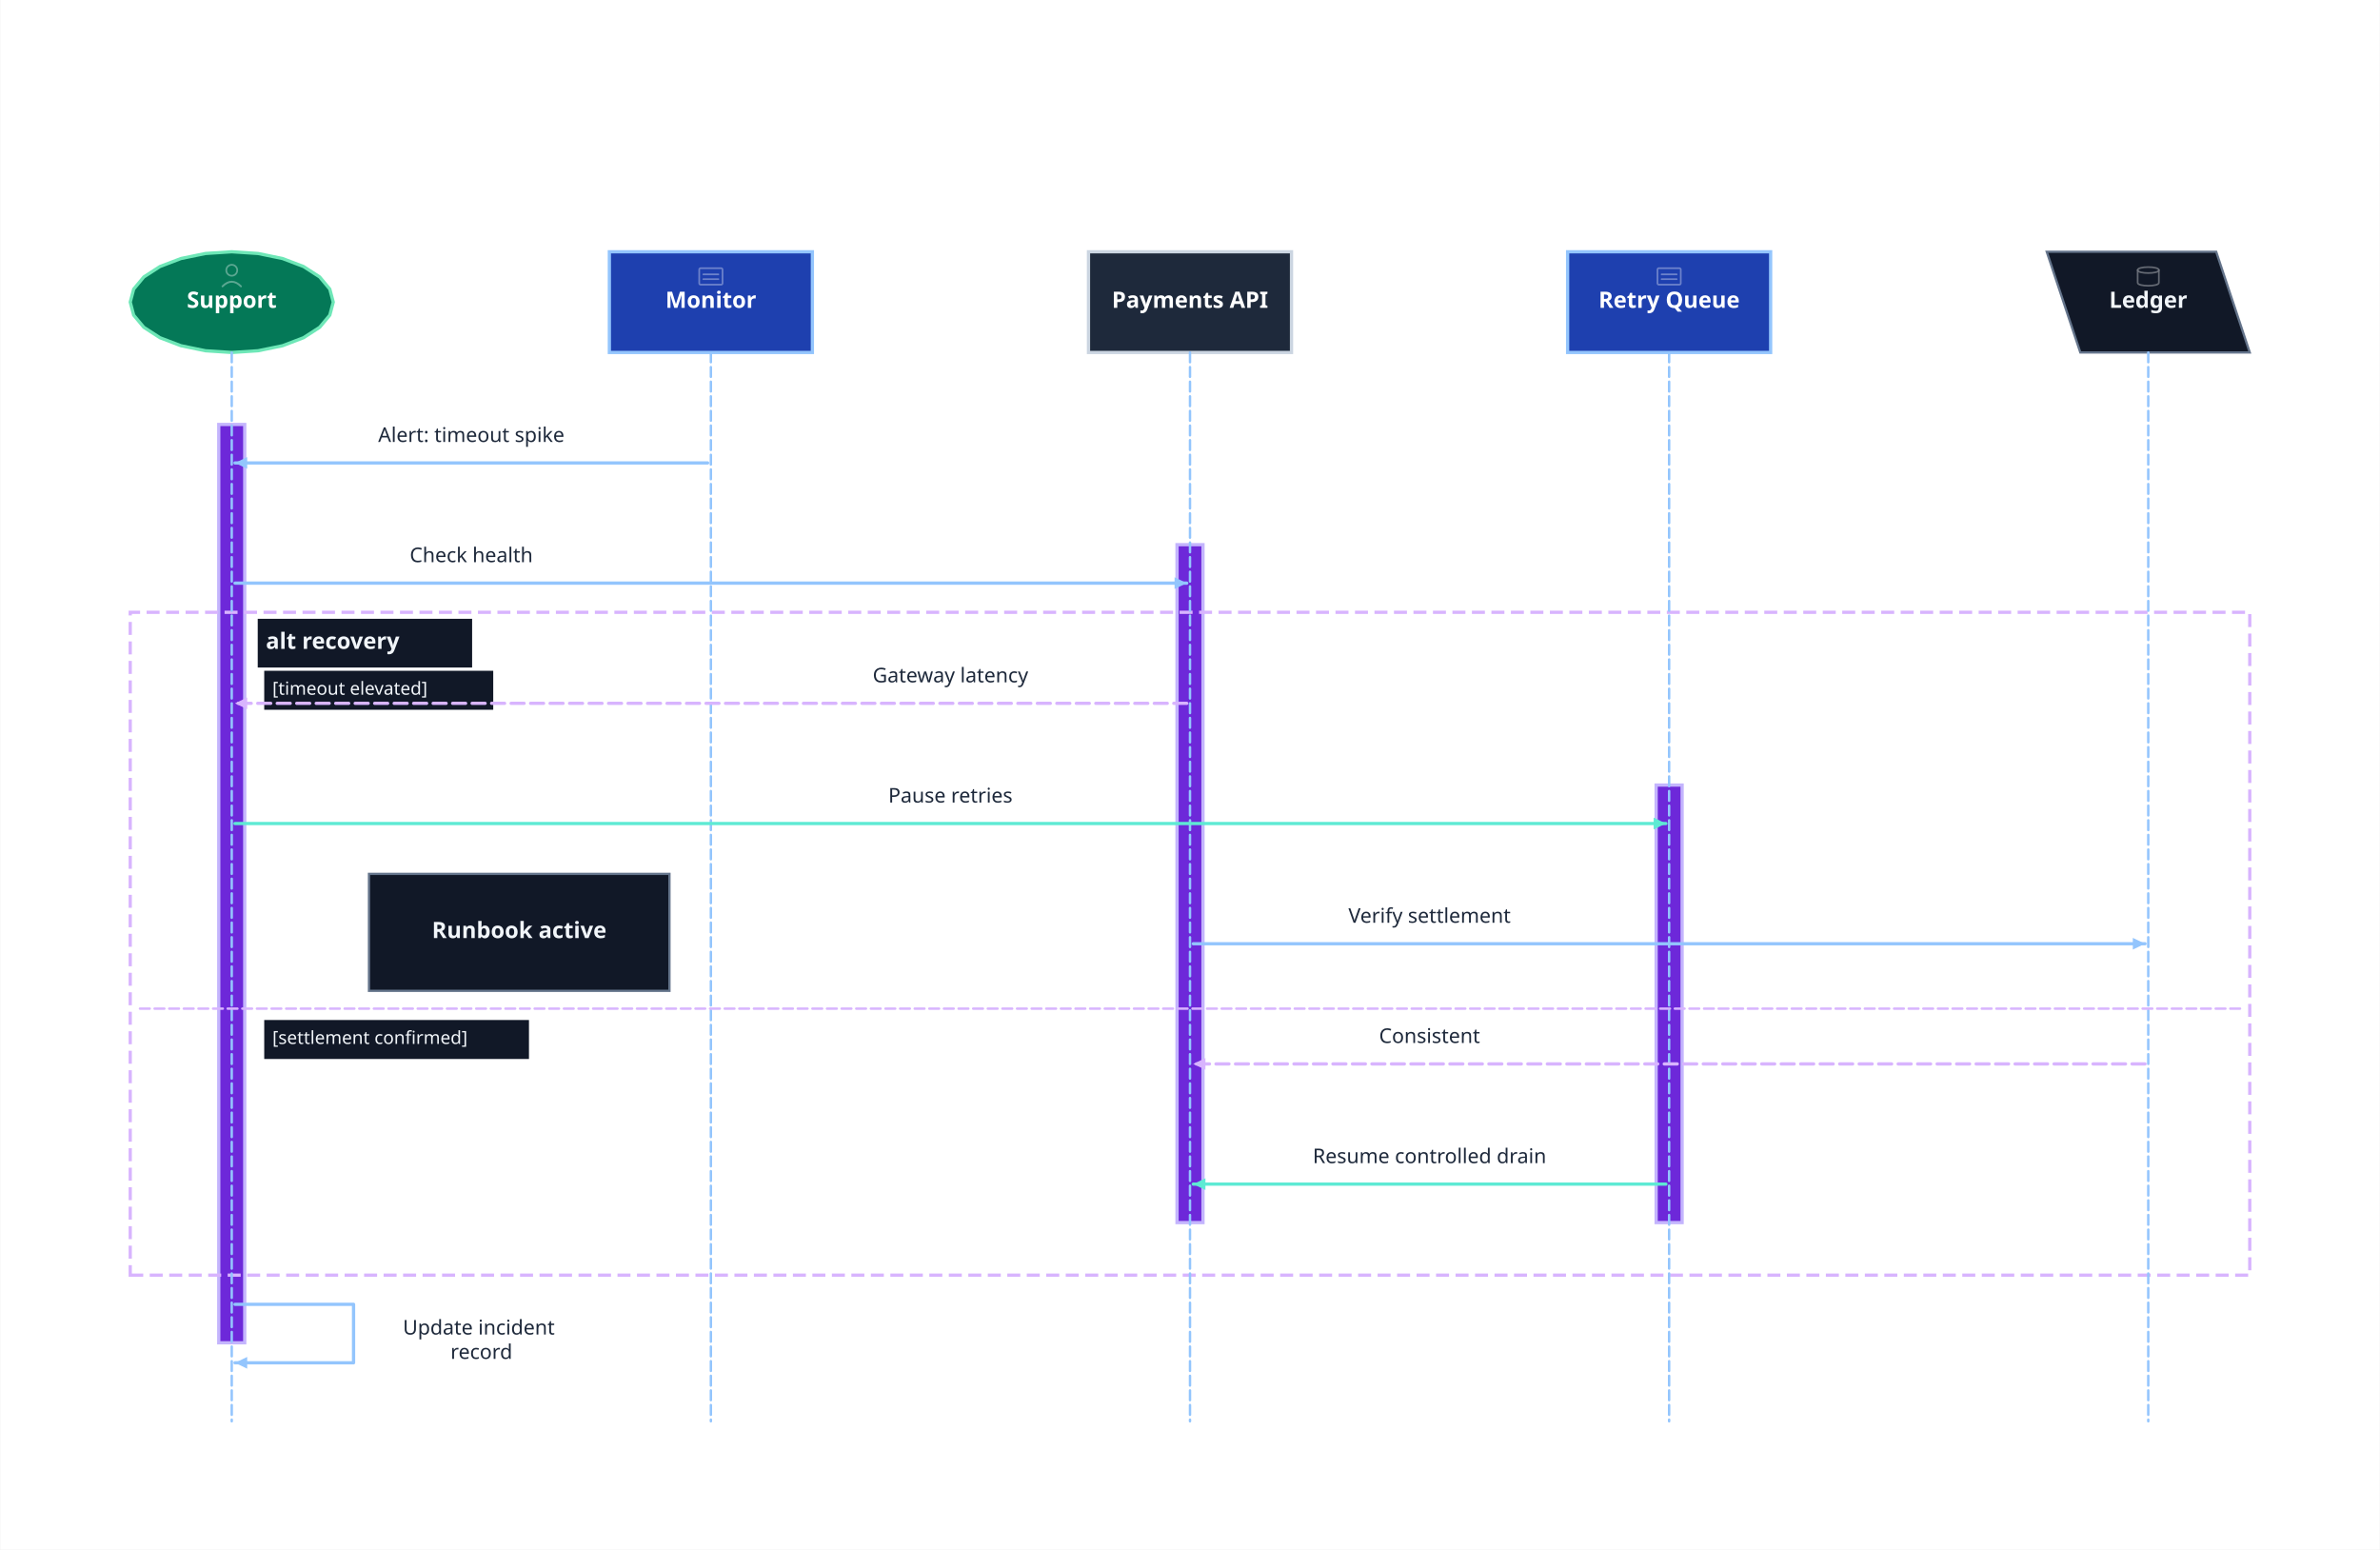
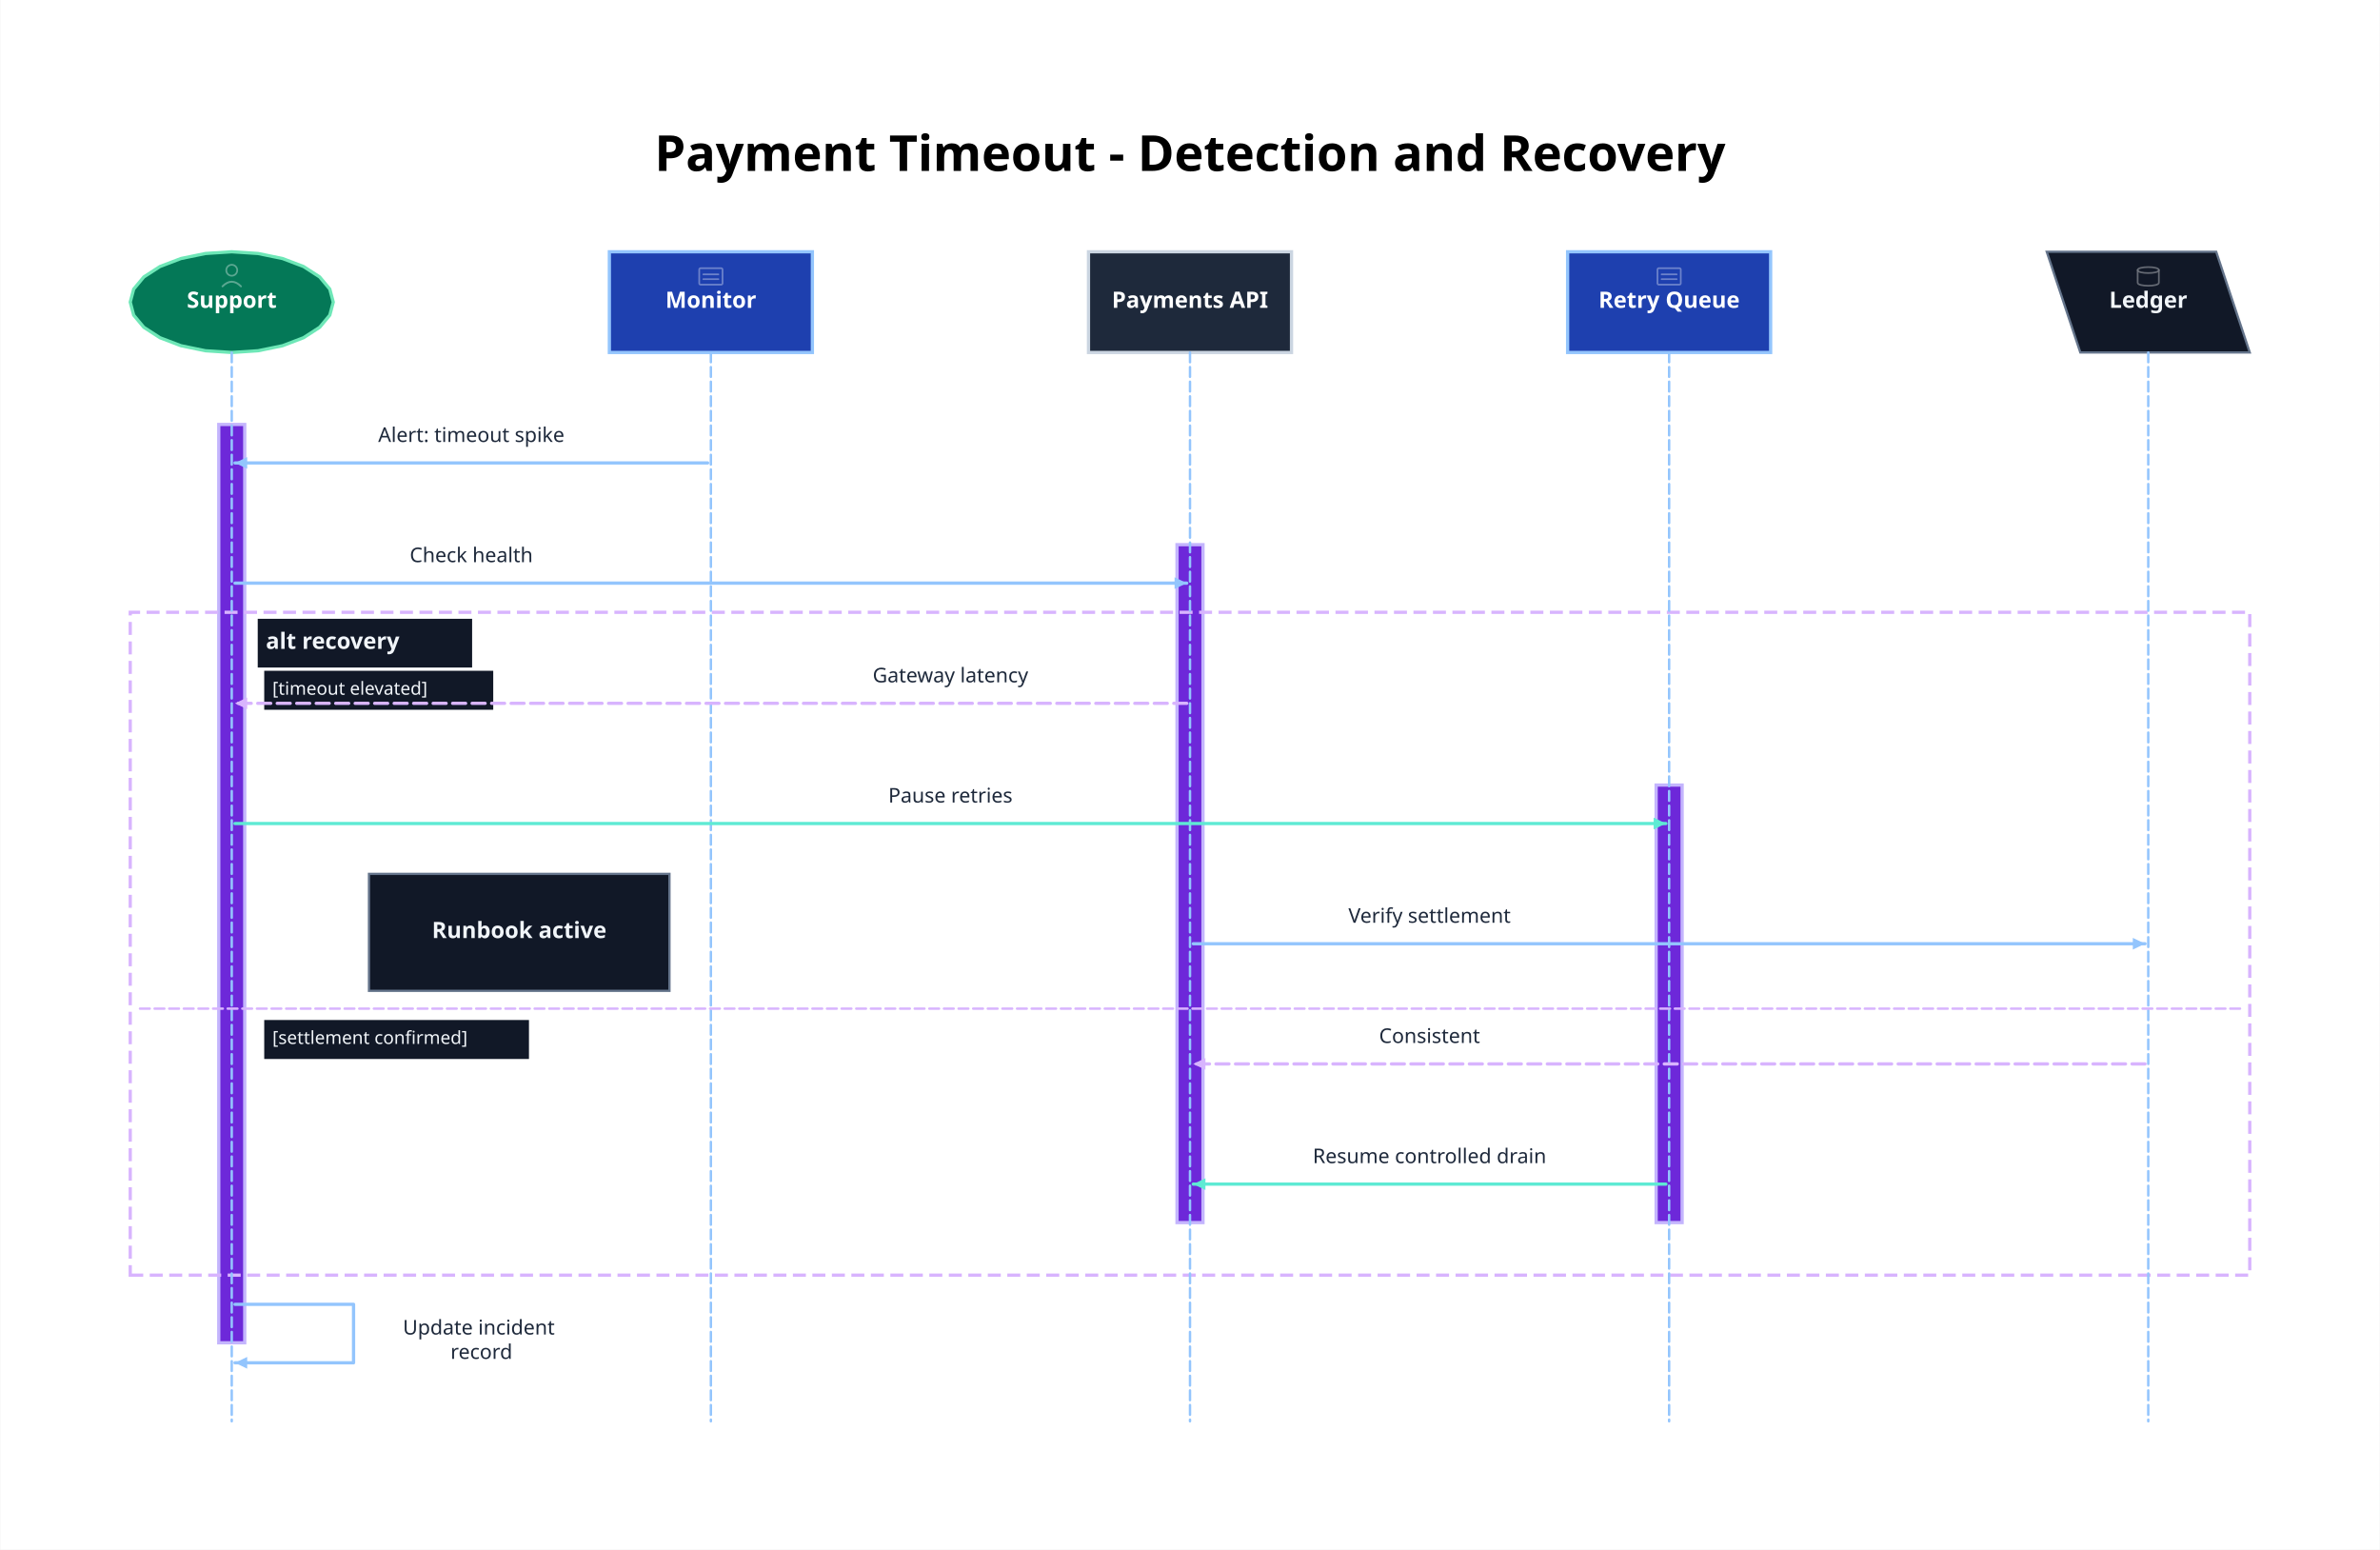
<svg xmlns="http://www.w3.org/2000/svg" width="1407" height="916" viewBox="0 0 1406.4 915.84" role="img" aria-label="Premium Incident Sequence">
  <rect x="0" y="0" width="1406.4" height="915.84" fill="#FFFFFF" />
  <g data-officeimo-visio-page="Premium Incident Sequence">
    <g data-visio-shape-id="title" data-visio-nameu="Text Box">
      <path d="M 76.8 115.2 L 1329.6 115.2 L 1329.6 72 L 76.8 72 Z" data-officeimo-preserved-geometry="true" fill="none" stroke="none" />
-       <text x="703.2" y="90.933" font-family="Aptos" font-size="26.667" text-anchor="middle" dominant-baseline="middle" fill="#FFFFFF" font-weight="700">
+       <text x="703.2" y="90.667" font-family="Aptos Display" font-size="29.333" text-anchor="middle" dominant-baseline="middle" fill="#000000" font-weight="700">
        <tspan x="703.2" dy="0">Payment Timeout - Detection and Recovery</tspan>
      </text>
    </g>
    <g data-visio-shape-id="support" data-visio-nameu="Circle">
      <path d="M 196.8 178.56 L 194.756 170.858 L 188.762 163.68 L 179.226 157.517 L 166.8 152.787 L 152.329 149.814 L 136.8 148.8 L 121.271 149.814 L 106.8 152.787 L 94.374 157.517 L 84.838 163.68 L 78.844 170.858 L 76.8 178.56 L 78.844 186.262 L 84.838 193.44 L 94.374 199.603 L 106.8 204.333 L 121.271 207.306 L 136.8 208.32 L 152.329 207.306 L 166.8 204.333 L 179.226 199.603 L 188.762 193.44 L 194.756 186.262 Z" data-officeimo-preserved-geometry="true" fill="#047857" stroke="#6EE7B7" stroke-width="1.92" />
      <g data-officeimo-stencil-artwork="true" data-officeimo-stencil-key="person" opacity="0.42">
        <circle cx="136.8" cy="159.728" r="3.238" fill="none" stroke="#FFFFFF" stroke-opacity="0.824" stroke-width="1.012" stroke-linecap="round" stroke-linejoin="round" />
        <path d="M131.336 169.239Q136.8 163.775 142.264 169.239" fill="none" stroke="#FFFFFF" stroke-opacity="0.824" stroke-width="1.113" stroke-linecap="round" stroke-linejoin="round" />
      </g>
      <text x="136.8" y="177.227" font-family="Aptos" font-size="13.333" text-anchor="middle" dominant-baseline="middle" fill="#FFFFFF" font-weight="700">
        <tspan x="136.8" dy="0">Support</tspan>
      </text>
    </g>
    <g data-visio-shape-id="support-lifeline-end" data-visio-nameu="Circle">
      <path d="M 138.72 841.92 L 138.655 841.423 L 138.463 840.96 L 138.158 840.562 L 137.76 840.257 L 137.297 840.065 L 136.8 840 L 136.303 840.065 L 135.84 840.257 L 135.442 840.562 L 135.137 840.96 L 134.945 841.423 L 134.88 841.92 L 134.945 842.417 L 135.137 842.88 L 135.442 843.278 L 135.84 843.583 L 136.303 843.775 L 136.8 843.84 L 137.297 843.775 L 137.76 843.583 L 138.158 843.278 L 138.463 842.88 L 138.655 842.417 Z" data-officeimo-preserved-geometry="true" fill="none" stroke="none" />
    </g>
    <g data-visio-shape-id="monitor" data-visio-nameu="Rectangle">
      <path d="M 360 208.32 L 480 208.32 L 480 148.8 L 360 148.8 Z" data-officeimo-preserved-geometry="true" fill="#1E40AF" stroke="#93C5FD" stroke-width="1.92" />
      <g data-officeimo-stencil-artwork="true" data-officeimo-stencil-key="compute" opacity="0.42">
        <rect x="413.119" y="158.514" width="13.761" height="9.714" rx="0.777" fill="none" stroke="#FFFFFF" stroke-opacity="0.824" stroke-width="1" stroke-linecap="round" stroke-linejoin="round" />
        <line x1="415.548" y1="162.156" x2="424.452" y2="162.156" stroke="#FFFFFF" stroke-opacity="0.824" stroke-width="1" stroke-linecap="round" />
        <line x1="415.548" y1="164.989" x2="424.452" y2="164.989" stroke="#FFFFFF" stroke-opacity="0.824" stroke-width="1" stroke-linecap="round" />
      </g>
      <text x="420" y="177.227" font-family="Aptos" font-size="13.333" text-anchor="middle" dominant-baseline="middle" fill="#FFFFFF" font-weight="700">
        <tspan x="420" dy="0">Monitor</tspan>
      </text>
    </g>
    <g data-visio-shape-id="monitor-lifeline-end" data-visio-nameu="Circle">
      <path d="M 421.92 841.92 L 421.855 841.423 L 421.663 840.96 L 421.358 840.562 L 420.96 840.257 L 420.497 840.065 L 420 840 L 419.503 840.065 L 419.04 840.257 L 418.642 840.562 L 418.337 840.96 L 418.145 841.423 L 418.08 841.92 L 418.145 842.417 L 418.337 842.88 L 418.642 843.278 L 419.04 843.583 L 419.503 843.775 L 420 843.84 L 420.497 843.775 L 420.96 843.583 L 421.358 843.278 L 421.663 842.88 L 421.855 842.417 Z" data-officeimo-preserved-geometry="true" fill="none" stroke="none" />
    </g>
    <g data-visio-shape-id="api" data-visio-nameu="Rectangle">
      <path d="M 643.2 208.32 L 763.2 208.32 L 763.2 148.8 L 643.2 148.8 Z" data-officeimo-preserved-geometry="true" fill="#1E293B" stroke="#CBD5E1" stroke-width="1.92" />
      <text x="703.2" y="177.227" font-family="Aptos" font-size="13.333" text-anchor="middle" dominant-baseline="middle" fill="#FFFFFF" font-weight="700">
        <tspan x="703.2" dy="0">Payments API</tspan>
      </text>
    </g>
    <g data-visio-shape-id="api-lifeline-end" data-visio-nameu="Circle">
      <path d="M 705.12 841.92 L 705.055 841.423 L 704.863 840.96 L 704.558 840.562 L 704.16 840.257 L 703.697 840.065 L 703.2 840 L 702.703 840.065 L 702.24 840.257 L 701.842 840.562 L 701.537 840.96 L 701.345 841.423 L 701.28 841.92 L 701.345 842.417 L 701.537 842.88 L 701.842 843.278 L 702.24 843.583 L 702.703 843.775 L 703.2 843.84 L 703.697 843.775 L 704.16 843.583 L 704.558 843.278 L 704.863 842.88 L 705.055 842.417 Z" data-officeimo-preserved-geometry="true" fill="none" stroke="none" />
    </g>
    <g data-visio-shape-id="queue" data-visio-nameu="Rectangle">
      <path d="M 926.4 208.32 L 1046.4 208.32 L 1046.4 148.8 L 926.4 148.8 Z" data-officeimo-preserved-geometry="true" fill="#1E40AF" stroke="#93C5FD" stroke-width="1.92" />
      <g data-officeimo-stencil-artwork="true" data-officeimo-stencil-key="compute" opacity="0.42">
        <rect x="979.519" y="158.514" width="13.761" height="9.714" rx="0.777" fill="none" stroke="#FFFFFF" stroke-opacity="0.824" stroke-width="1" stroke-linecap="round" stroke-linejoin="round" />
        <line x1="981.948" y1="162.156" x2="990.852" y2="162.156" stroke="#FFFFFF" stroke-opacity="0.824" stroke-width="1" stroke-linecap="round" />
        <line x1="981.948" y1="164.989" x2="990.852" y2="164.989" stroke="#FFFFFF" stroke-opacity="0.824" stroke-width="1" stroke-linecap="round" />
      </g>
      <text x="986.4" y="177.227" font-family="Aptos" font-size="13.333" text-anchor="middle" dominant-baseline="middle" fill="#FFFFFF" font-weight="700">
        <tspan x="986.4" dy="0">Retry Queue</tspan>
      </text>
    </g>
    <g data-visio-shape-id="queue-lifeline-end" data-visio-nameu="Circle">
      <path d="M 988.32 841.92 L 988.255 841.423 L 988.063 840.96 L 987.758 840.562 L 987.36 840.257 L 986.897 840.065 L 986.4 840 L 985.903 840.065 L 985.44 840.257 L 985.042 840.562 L 984.737 840.96 L 984.545 841.423 L 984.48 841.92 L 984.545 842.417 L 984.737 842.88 L 985.042 843.278 L 985.44 843.583 L 985.903 843.775 L 986.4 843.84 L 986.897 843.775 L 987.36 843.583 L 987.758 843.278 L 988.063 842.88 L 988.255 842.417 Z" data-officeimo-preserved-geometry="true" fill="none" stroke="none" />
    </g>
    <g data-visio-shape-id="ledger" data-visio-nameu="Data">
      <path d="M 1229.44 208.32 L 1329.6 208.32 L 1309.76 148.8 L 1209.6 148.8 Z" data-officeimo-preserved-geometry="true" fill="#111827" stroke="#64748B" stroke-width="1.344" />
      <g data-officeimo-stencil-artwork="true" data-officeimo-stencil-key="data" opacity="0.42">
        <path d="M1263.327 159.615C1263.327 157.267 1275.873 157.267 1275.873 159.615L1275.873 167.126C1275.873 169.474 1263.327 169.474 1263.327 167.126Z" fill="none" stroke="#FFFFFF" stroke-opacity="0.824" stroke-width="1" stroke-linecap="round" stroke-linejoin="round" />
        <path d="M1263.327 159.615C1263.327 161.962 1275.873 161.962 1275.873 159.615" fill="none" stroke="#FFFFFF" stroke-opacity="0.824" stroke-width="1" stroke-linecap="round" stroke-linejoin="round" />
      </g>
      <text x="1269.6" y="177.227" font-family="Aptos" font-size="13.333" text-anchor="middle" dominant-baseline="middle" fill="#F1F5F9" font-weight="700">
        <tspan x="1269.6" dy="0">Ledger</tspan>
      </text>
    </g>
    <g data-visio-shape-id="ledger-lifeline-end" data-visio-nameu="Circle">
      <path d="M 1271.52 841.92 L 1271.455 841.423 L 1271.263 840.96 L 1270.958 840.562 L 1270.56 840.257 L 1270.097 840.065 L 1269.6 840 L 1269.103 840.065 L 1268.64 840.257 L 1268.242 840.562 L 1267.937 840.96 L 1267.745 841.423 L 1267.68 841.92 L 1267.745 842.417 L 1267.937 842.88 L 1268.242 843.278 L 1268.64 843.583 L 1269.103 843.775 L 1269.6 843.84 L 1270.097 843.775 L 1270.56 843.583 L 1270.958 843.278 L 1271.263 842.88 L 1271.455 842.417 Z" data-officeimo-preserved-geometry="true" fill="none" stroke="none" />
    </g>
    <g data-visio-shape-id="support-active" data-visio-nameu="Rectangle">
      <path d="M 129.12 793.613 L 144.48 793.613 L 144.48 250.867 L 129.12 250.867 Z" data-officeimo-preserved-geometry="true" fill="#6D28D9" stroke="#C4B5FD" stroke-width="1.92" />
    </g>
    <g data-visio-shape-id="api-active" data-visio-nameu="Rectangle">
      <path d="M 695.52 722.573 L 710.88 722.573 L 710.88 321.907 L 695.52 321.907 Z" data-officeimo-preserved-geometry="true" fill="#6D28D9" stroke="#C4B5FD" stroke-width="1.92" />
    </g>
    <g data-visio-shape-id="queue-active" data-visio-nameu="Rectangle">
      <path d="M 978.72 722.573 L 994.08 722.573 L 994.08 463.987 L 978.72 463.987 Z" data-officeimo-preserved-geometry="true" fill="#6D28D9" stroke="#C4B5FD" stroke-width="1.92" />
    </g>
    <g data-visio-shape-id="alert-from" data-visio-nameu="Circle">
      <path d="M 421.92 273.6 L 421.855 273.103 L 421.663 272.64 L 421.358 272.242 L 420.96 271.937 L 420.497 271.745 L 420 271.68 L 419.503 271.745 L 419.04 271.937 L 418.642 272.242 L 418.337 272.64 L 418.145 273.103 L 418.08 273.6 L 418.145 274.097 L 418.337 274.56 L 418.642 274.958 L 419.04 275.263 L 419.503 275.455 L 420 275.52 L 420.497 275.455 L 420.96 275.263 L 421.358 274.958 L 421.663 274.56 L 421.855 274.097 Z" data-officeimo-preserved-geometry="true" fill="none" stroke="none" />
    </g>
    <g data-visio-shape-id="alert-to" data-visio-nameu="Circle">
      <path d="M 138.72 273.6 L 138.655 273.103 L 138.463 272.64 L 138.158 272.242 L 137.76 271.937 L 137.297 271.745 L 136.8 271.68 L 136.303 271.745 L 135.84 271.937 L 135.442 272.242 L 135.137 272.64 L 134.945 273.103 L 134.88 273.6 L 134.945 274.097 L 135.137 274.56 L 135.442 274.958 L 135.84 275.263 L 136.303 275.455 L 136.8 275.52 L 137.297 275.455 L 137.76 275.263 L 138.158 274.958 L 138.463 274.56 L 138.655 274.097 Z" data-officeimo-preserved-geometry="true" fill="none" stroke="none" />
    </g>
    <g data-visio-shape-id="check-from" data-visio-nameu="Circle">
      <path d="M 138.72 344.64 L 138.655 344.143 L 138.463 343.68 L 138.158 343.282 L 137.76 342.977 L 137.297 342.785 L 136.8 342.72 L 136.303 342.785 L 135.84 342.977 L 135.442 343.282 L 135.137 343.68 L 134.945 344.143 L 134.88 344.64 L 134.945 345.137 L 135.137 345.6 L 135.442 345.998 L 135.84 346.303 L 136.303 346.495 L 136.8 346.56 L 137.297 346.495 L 137.76 346.303 L 138.158 345.998 L 138.463 345.6 L 138.655 345.137 Z" data-officeimo-preserved-geometry="true" fill="none" stroke="none" />
    </g>
    <g data-visio-shape-id="check-to" data-visio-nameu="Circle">
      <path d="M 705.12 344.64 L 705.055 344.143 L 704.863 343.68 L 704.558 343.282 L 704.16 342.977 L 703.697 342.785 L 703.2 342.72 L 702.703 342.785 L 702.24 342.977 L 701.842 343.282 L 701.537 343.68 L 701.345 344.143 L 701.28 344.64 L 701.345 345.137 L 701.537 345.6 L 701.842 345.998 L 702.24 346.303 L 702.703 346.495 L 703.2 346.56 L 703.697 346.495 L 704.16 346.303 L 704.558 345.998 L 704.863 345.6 L 705.055 345.137 Z" data-officeimo-preserved-geometry="true" fill="none" stroke="none" />
    </g>
    <g data-visio-shape-id="message-3-from" data-visio-nameu="Circle">
      <path d="M 705.12 415.68 L 705.055 415.183 L 704.863 414.72 L 704.558 414.322 L 704.16 414.017 L 703.697 413.825 L 703.2 413.76 L 702.703 413.825 L 702.24 414.017 L 701.842 414.322 L 701.537 414.72 L 701.345 415.183 L 701.28 415.68 L 701.345 416.177 L 701.537 416.64 L 701.842 417.038 L 702.24 417.343 L 702.703 417.535 L 703.2 417.6 L 703.697 417.535 L 704.16 417.343 L 704.558 417.038 L 704.863 416.64 L 705.055 416.177 Z" data-officeimo-preserved-geometry="true" fill="none" stroke="none" />
    </g>
    <g data-visio-shape-id="message-3-to" data-visio-nameu="Circle">
      <path d="M 138.72 415.68 L 138.655 415.183 L 138.463 414.72 L 138.158 414.322 L 137.76 414.017 L 137.297 413.825 L 136.8 413.76 L 136.303 413.825 L 135.84 414.017 L 135.442 414.322 L 135.137 414.72 L 134.945 415.183 L 134.88 415.68 L 134.945 416.177 L 135.137 416.64 L 135.442 417.038 L 135.84 417.343 L 136.303 417.535 L 136.8 417.6 L 137.297 417.535 L 137.76 417.343 L 138.158 417.038 L 138.463 416.64 L 138.655 416.177 Z" data-officeimo-preserved-geometry="true" fill="none" stroke="none" />
    </g>
    <g data-visio-shape-id="pause-from" data-visio-nameu="Circle">
      <path d="M 138.72 486.72 L 138.655 486.223 L 138.463 485.76 L 138.158 485.362 L 137.76 485.057 L 137.297 484.865 L 136.8 484.8 L 136.303 484.865 L 135.84 485.057 L 135.442 485.362 L 135.137 485.76 L 134.945 486.223 L 134.88 486.72 L 134.945 487.217 L 135.137 487.68 L 135.442 488.078 L 135.84 488.383 L 136.303 488.575 L 136.8 488.64 L 137.297 488.575 L 137.76 488.383 L 138.158 488.078 L 138.463 487.68 L 138.655 487.217 Z" data-officeimo-preserved-geometry="true" fill="none" stroke="none" />
    </g>
    <g data-visio-shape-id="pause-to" data-visio-nameu="Circle">
      <path d="M 988.32 486.72 L 988.255 486.223 L 988.063 485.76 L 987.758 485.362 L 987.36 485.057 L 986.897 484.865 L 986.4 484.8 L 985.903 484.865 L 985.44 485.057 L 985.042 485.362 L 984.737 485.76 L 984.545 486.223 L 984.48 486.72 L 984.545 487.217 L 984.737 487.68 L 985.042 488.078 L 985.44 488.383 L 985.903 488.575 L 986.4 488.64 L 986.897 488.575 L 987.36 488.383 L 987.758 488.078 L 988.063 487.68 L 988.255 487.217 Z" data-officeimo-preserved-geometry="true" fill="none" stroke="none" />
    </g>
    <g data-visio-shape-id="verify-from" data-visio-nameu="Circle">
      <path d="M 705.12 557.76 L 705.055 557.263 L 704.863 556.8 L 704.558 556.402 L 704.16 556.097 L 703.697 555.905 L 703.2 555.84 L 702.703 555.905 L 702.24 556.097 L 701.842 556.402 L 701.537 556.8 L 701.345 557.263 L 701.28 557.76 L 701.345 558.257 L 701.537 558.72 L 701.842 559.118 L 702.24 559.423 L 702.703 559.615 L 703.2 559.68 L 703.697 559.615 L 704.16 559.423 L 704.558 559.118 L 704.863 558.72 L 705.055 558.257 Z" data-officeimo-preserved-geometry="true" fill="none" stroke="none" />
    </g>
    <g data-visio-shape-id="verify-to" data-visio-nameu="Circle">
      <path d="M 1271.52 557.76 L 1271.455 557.263 L 1271.263 556.8 L 1270.958 556.402 L 1270.56 556.097 L 1270.097 555.905 L 1269.6 555.84 L 1269.103 555.905 L 1268.64 556.097 L 1268.242 556.402 L 1267.937 556.8 L 1267.745 557.263 L 1267.68 557.76 L 1267.745 558.257 L 1267.937 558.72 L 1268.242 559.118 L 1268.64 559.423 L 1269.103 559.615 L 1269.6 559.68 L 1270.097 559.615 L 1270.56 559.423 L 1270.958 559.118 L 1271.263 558.72 L 1271.455 558.257 Z" data-officeimo-preserved-geometry="true" fill="none" stroke="none" />
    </g>
    <g data-visio-shape-id="message-6-from" data-visio-nameu="Circle">
      <path d="M 1271.52 628.8 L 1271.455 628.303 L 1271.263 627.84 L 1270.958 627.442 L 1270.56 627.137 L 1270.097 626.945 L 1269.6 626.88 L 1269.103 626.945 L 1268.64 627.137 L 1268.242 627.442 L 1267.937 627.84 L 1267.745 628.303 L 1267.68 628.8 L 1267.745 629.297 L 1267.937 629.76 L 1268.242 630.158 L 1268.64 630.463 L 1269.103 630.655 L 1269.6 630.72 L 1270.097 630.655 L 1270.56 630.463 L 1270.958 630.158 L 1271.263 629.76 L 1271.455 629.297 Z" data-officeimo-preserved-geometry="true" fill="none" stroke="none" />
    </g>
    <g data-visio-shape-id="message-6-to" data-visio-nameu="Circle">
      <path d="M 705.12 628.8 L 705.055 628.303 L 704.863 627.84 L 704.558 627.442 L 704.16 627.137 L 703.697 626.945 L 703.2 626.88 L 702.703 626.945 L 702.24 627.137 L 701.842 627.442 L 701.537 627.84 L 701.345 628.303 L 701.28 628.8 L 701.345 629.297 L 701.537 629.76 L 701.842 630.158 L 702.24 630.463 L 702.703 630.655 L 703.2 630.72 L 703.697 630.655 L 704.16 630.463 L 704.558 630.158 L 704.863 629.76 L 705.055 629.297 Z" data-officeimo-preserved-geometry="true" fill="none" stroke="none" />
    </g>
    <g data-visio-shape-id="resume-from" data-visio-nameu="Circle">
      <path d="M 988.32 699.84 L 988.255 699.343 L 988.063 698.88 L 987.758 698.482 L 987.36 698.177 L 986.897 697.985 L 986.4 697.92 L 985.903 697.985 L 985.44 698.177 L 985.042 698.482 L 984.737 698.88 L 984.545 699.343 L 984.48 699.84 L 984.545 700.337 L 984.737 700.8 L 985.042 701.198 L 985.44 701.503 L 985.903 701.695 L 986.4 701.76 L 986.897 701.695 L 987.36 701.503 L 987.758 701.198 L 988.063 700.8 L 988.255 700.337 Z" data-officeimo-preserved-geometry="true" fill="none" stroke="none" />
    </g>
    <g data-visio-shape-id="resume-to" data-visio-nameu="Circle">
      <path d="M 705.12 699.84 L 705.055 699.343 L 704.863 698.88 L 704.558 698.482 L 704.16 698.177 L 703.697 697.985 L 703.2 697.92 L 702.703 697.985 L 702.24 698.177 L 701.842 698.482 L 701.537 698.88 L 701.345 699.343 L 701.28 699.84 L 701.345 700.337 L 701.537 700.8 L 701.842 701.198 L 702.24 701.503 L 702.703 701.695 L 703.2 701.76 L 703.697 701.695 L 704.16 701.503 L 704.558 701.198 L 704.863 700.8 L 705.055 700.337 Z" data-officeimo-preserved-geometry="true" fill="none" stroke="none" />
    </g>
    <g data-visio-shape-id="record-from" data-visio-nameu="Circle">
      <path d="M 138.72 770.88 L 138.655 770.383 L 138.463 769.92 L 138.158 769.522 L 137.76 769.217 L 137.297 769.025 L 136.8 768.96 L 136.303 769.025 L 135.84 769.217 L 135.442 769.522 L 135.137 769.92 L 134.945 770.383 L 134.88 770.88 L 134.945 771.377 L 135.137 771.84 L 135.442 772.238 L 135.84 772.543 L 136.303 772.735 L 136.8 772.8 L 137.297 772.735 L 137.76 772.543 L 138.158 772.238 L 138.463 771.84 L 138.655 771.377 Z" data-officeimo-preserved-geometry="true" fill="none" stroke="none" />
    </g>
    <g data-visio-shape-id="record-to" data-visio-nameu="Circle">
      <path d="M 138.72 805.44 L 138.655 804.943 L 138.463 804.48 L 138.158 804.082 L 137.76 803.777 L 137.297 803.585 L 136.8 803.52 L 136.303 803.585 L 135.84 803.777 L 135.442 804.082 L 135.137 804.48 L 134.945 804.943 L 134.88 805.44 L 134.945 805.937 L 135.137 806.4 L 135.442 806.798 L 135.84 807.103 L 136.303 807.295 L 136.8 807.36 L 137.297 807.295 L 137.76 807.103 L 138.158 806.798 L 138.463 806.4 L 138.655 805.937 Z" data-officeimo-preserved-geometry="true" fill="none" stroke="none" />
    </g>
    <g data-visio-shape-id="recovery-fragment" data-visio-nameu="Rectangle">
      <path d="M 76.8 753.638 L 1329.6 753.638 L 1329.6 361.882 L 76.8 361.882 Z" data-officeimo-preserved-geometry="true" fill="none" stroke="#D8B4FE" stroke-width="1.92" stroke-dasharray="7.68 3.84" />
    </g>
    <g data-visio-shape-id="recovery-fragment-label" data-visio-nameu="Text Box">
      <path d="M 152.16 394.522 L 278.88 394.522 L 278.88 365.722 L 152.16 365.722 Z" data-officeimo-preserved-geometry="true" fill="#111827" stroke="none" />
      <rect data-officeimo-text-background="true" x="153.96" y="369.988" width="81.048" height="20.267" fill="#111827" />
      <text x="156.96" y="378.788" font-family="Aptos" font-size="13.333" text-anchor="start" dominant-baseline="middle" fill="#F1F5F9" font-weight="700">
        <tspan x="156.96" dy="0">alt recovery</tspan>
      </text>
    </g>
    <g data-visio-shape-id="latency-guard-label" data-visio-nameu="Text Box">
      <path d="M 156 419.482 L 291.36 419.482 L 291.36 396.442 L 156 396.442 Z" data-officeimo-preserved-geometry="true" fill="#111827" stroke="none" />
      <rect data-officeimo-text-background="true" x="157.8" y="399.562" width="93.787" height="16.8" fill="#111827" />
      <text x="160.8" y="406.895" font-family="Aptos" font-size="10.667" text-anchor="start" dominant-baseline="middle" fill="#F1F5F9">
        <tspan x="160.8" dy="0">[timeout elevated]</tspan>
      </text>
    </g>
    <g data-visio-shape-id="settlement-partition-from" data-visio-nameu="Circle">
      <path d="M 82.56 596.122 L 82.495 595.625 L 82.303 595.162 L 81.998 594.764 L 81.6 594.459 L 81.137 594.267 L 80.64 594.202 L 80.143 594.267 L 79.68 594.459 L 79.282 594.764 L 78.977 595.162 L 78.785 595.625 L 78.72 596.122 L 78.785 596.619 L 78.977 597.082 L 79.282 597.479 L 79.68 597.784 L 80.143 597.976 L 80.64 598.042 L 81.137 597.976 L 81.6 597.784 L 81.998 597.479 L 82.303 597.082 L 82.495 596.619 Z" data-officeimo-preserved-geometry="true" fill="none" stroke="none" />
    </g>
    <g data-visio-shape-id="settlement-partition-to" data-visio-nameu="Circle">
      <path d="M 1327.68 596.122 L 1327.615 595.625 L 1327.423 595.162 L 1327.118 594.764 L 1326.72 594.459 L 1326.257 594.267 L 1325.76 594.202 L 1325.263 594.267 L 1324.8 594.459 L 1324.402 594.764 L 1324.097 595.162 L 1323.905 595.625 L 1323.84 596.122 L 1323.905 596.619 L 1324.097 597.082 L 1324.402 597.479 L 1324.8 597.784 L 1325.263 597.976 L 1325.76 598.042 L 1326.257 597.976 L 1326.72 597.784 L 1327.118 597.479 L 1327.423 597.082 L 1327.615 596.619 Z" data-officeimo-preserved-geometry="true" fill="none" stroke="none" />
    </g>
    <g data-visio-shape-id="settlement-partition-label" data-visio-nameu="Text Box">
      <path d="M 156 625.882 L 312.48 625.882 L 312.48 602.842 L 156 602.842 Z" data-officeimo-preserved-geometry="true" fill="#111827" stroke="none" />
      <rect data-officeimo-text-background="true" x="157.8" y="605.962" width="114.373" height="16.8" fill="#111827" />
      <text x="160.8" y="613.295" font-family="Aptos" font-size="10.667" text-anchor="start" dominant-baseline="middle" fill="#F1F5F9">
        <tspan x="160.8" dy="0">[settlement confirmed]</tspan>
      </text>
    </g>
    <g data-visio-shape-id="runbook-note" data-visio-nameu="Rectangle">
      <path d="M 217.92 585.6 L 395.52 585.6 L 395.52 516.48 L 217.92 516.48 Z" data-officeimo-preserved-geometry="true" fill="#111827" stroke="#64748B" stroke-width="1.344" />
      <text x="306.72" y="549.707" font-family="Aptos" font-size="13.333" text-anchor="middle" dominant-baseline="middle" fill="#F1F5F9" font-weight="700">
        <tspan x="306.72" dy="0">Runbook active</tspan>
      </text>
    </g>
    <g data-visio-connector-id="support-lifeline">
      <path d="M 136.8 208.32 L 136.8 840" fill="none" stroke="#93C5FD" stroke-width="1.44" stroke-linecap="round" stroke-linejoin="round" stroke-dasharray="5.76 2.88" />
    </g>
    <g data-visio-connector-id="monitor-lifeline">
      <path d="M 420 208.32 L 420 840" fill="none" stroke="#93C5FD" stroke-width="1.44" stroke-linecap="round" stroke-linejoin="round" stroke-dasharray="5.76 2.88" />
    </g>
    <g data-visio-connector-id="api-lifeline">
      <path d="M 703.2 208.32 L 703.2 840" fill="none" stroke="#93C5FD" stroke-width="1.44" stroke-linecap="round" stroke-linejoin="round" stroke-dasharray="5.76 2.88" />
    </g>
    <g data-visio-connector-id="queue-lifeline">
      <path d="M 986.4 208.32 L 986.4 840" fill="none" stroke="#93C5FD" stroke-width="1.44" stroke-linecap="round" stroke-linejoin="round" stroke-dasharray="5.76 2.88" />
    </g>
    <g data-visio-connector-id="ledger-lifeline">
      <path d="M 1269.6 208.32 L 1269.6 840" fill="none" stroke="#93C5FD" stroke-width="1.44" stroke-linecap="round" stroke-linejoin="round" stroke-dasharray="5.76 2.88" />
    </g>
    <g data-visio-connector-id="alert">
      <path d="M 418.08 273.6 L 138.72 273.6" fill="none" stroke="#93C5FD" stroke-width="1.92" stroke-linecap="round" stroke-linejoin="round" />
      <path data-officeimo-connector-arrow="end" d="M 138.72 273.6 L 145.928 270.129 L 145.928 277.071 Z" fill="#93C5FD" stroke="none" />
      <rect data-officeimo-text-background="true" data-officeimo-connector-label-background="true" x="222.48" y="249.04" width="111.84" height="18.4" fill="#FFFFFF" fill-opacity="0.902" />
      <text x="278.4" y="257.04" font-family="Aptos" font-size="12" text-anchor="middle" dominant-baseline="middle" fill="#1E293B">
        <tspan x="278.4" dy="0">Alert: timeout spike</tspan>
      </text>
    </g>
    <g data-visio-connector-id="check">
      <path d="M 138.72 344.64 L 701.28 344.64" fill="none" stroke="#93C5FD" stroke-width="1.92" stroke-linecap="round" stroke-linejoin="round" />
      <path data-officeimo-connector-arrow="end" d="M 701.28 344.64 L 694.072 348.111 L 694.072 341.169 Z" fill="#93C5FD" stroke="none" />
      <rect data-officeimo-text-background="true" data-officeimo-connector-label-background="true" x="239.52" y="320.08" width="77.76" height="18.4" fill="#FFFFFF" fill-opacity="0.902" />
      <text x="278.4" y="328.08" font-family="Aptos" font-size="12" text-anchor="middle" dominant-baseline="middle" fill="#1E293B">
        <tspan x="278.4" dy="0">Check health</tspan>
      </text>
    </g>
    <g data-visio-connector-id="message-3">
      <path d="M 701.28 415.68 L 138.72 415.68" fill="none" stroke="#D8B4FE" stroke-width="1.92" stroke-linecap="round" stroke-linejoin="round" stroke-dasharray="7.68 3.84" />
      <path data-officeimo-connector-arrow="end" d="M 138.72 415.68 L 145.928 412.209 L 145.928 419.151 Z" fill="#D8B4FE" stroke="none" />
      <rect data-officeimo-text-background="true" data-officeimo-connector-label-background="true" x="512.82" y="391.12" width="97.56" height="18.4" fill="#FFFFFF" fill-opacity="0.902" />
      <text x="561.6" y="399.12" font-family="Aptos" font-size="12" text-anchor="middle" dominant-baseline="middle" fill="#1E293B">
        <tspan x="561.6" dy="0">Gateway latency</tspan>
      </text>
    </g>
    <g data-visio-connector-id="pause">
      <path d="M 138.72 486.72 L 984.48 486.72" fill="none" stroke="#5EEAD4" stroke-width="1.92" stroke-linecap="round" stroke-linejoin="round" />
      <path data-officeimo-connector-arrow="end" d="M 984.48 486.72 L 977.272 490.191 L 977.272 483.249 Z" fill="#5EEAD4" stroke="none" />
      <rect data-officeimo-text-background="true" data-officeimo-connector-label-background="true" x="522.66" y="462.16" width="77.88" height="18.4" fill="#FFFFFF" fill-opacity="0.902" />
      <text x="561.6" y="470.16" font-family="Aptos" font-size="12" text-anchor="middle" dominant-baseline="middle" fill="#1E293B">
        <tspan x="561.6" dy="0">Pause retries</tspan>
      </text>
    </g>
    <g data-visio-connector-id="verify">
      <path d="M 705.12 557.76 L 1267.68 557.76" fill="none" stroke="#93C5FD" stroke-width="1.92" stroke-linecap="round" stroke-linejoin="round" />
      <path data-officeimo-connector-arrow="end" d="M 1267.68 557.76 L 1260.472 561.231 L 1260.472 554.289 Z" fill="#93C5FD" stroke="none" />
      <rect data-officeimo-text-background="true" data-officeimo-connector-label-background="true" x="795.9" y="533.2" width="97.8" height="18.4" fill="#FFFFFF" fill-opacity="0.902" />
      <text x="844.8" y="541.2" font-family="Aptos" font-size="12" text-anchor="middle" dominant-baseline="middle" fill="#1E293B">
        <tspan x="844.8" dy="0">Verify settlement</tspan>
      </text>
    </g>
    <g data-visio-connector-id="message-6">
      <path d="M 1267.68 628.8 L 705.12 628.8" fill="none" stroke="#D8B4FE" stroke-width="1.92" stroke-linecap="round" stroke-linejoin="round" stroke-dasharray="7.68 3.84" />
      <path data-officeimo-connector-arrow="end" d="M 705.12 628.8 L 712.328 625.329 L 712.328 632.271 Z" fill="#D8B4FE" stroke="none" />
      <rect data-officeimo-text-background="true" data-officeimo-connector-label-background="true" x="812.88" y="604.24" width="63.84" height="18.4" fill="#FFFFFF" fill-opacity="0.902" />
      <text x="844.8" y="612.24" font-family="Aptos" font-size="12" text-anchor="middle" dominant-baseline="middle" fill="#1E293B">
        <tspan x="844.8" dy="0">Consistent</tspan>
      </text>
    </g>
    <g data-visio-connector-id="resume">
      <path d="M 984.48 699.84 L 705.12 699.84" fill="none" stroke="#5EEAD4" stroke-width="1.92" stroke-linecap="round" stroke-linejoin="round" />
      <path data-officeimo-connector-arrow="end" d="M 705.12 699.84 L 712.328 696.369 L 712.328 703.311 Z" fill="#5EEAD4" stroke="none" />
      <rect data-officeimo-text-background="true" data-officeimo-connector-label-background="true" x="775.74" y="675.28" width="138.12" height="18.4" fill="#FFFFFF" fill-opacity="0.902" />
      <text x="844.8" y="683.28" font-family="Aptos" font-size="12" text-anchor="middle" dominant-baseline="middle" fill="#1E293B">
        <tspan x="844.8" dy="0">Resume controlled drain</tspan>
      </text>
    </g>
    <g data-visio-connector-id="record">
      <path d="M 138.72 770.88 L 208.8 770.88 L 208.8 805.44 L 138.72 805.44" fill="none" stroke="#93C5FD" stroke-width="1.92" stroke-linecap="round" stroke-linejoin="round" />
      <path data-officeimo-connector-arrow="end" d="M 138.72 805.44 L 145.928 801.969 L 145.928 808.911 Z" fill="#93C5FD" stroke="none" />
      <rect data-officeimo-text-background="true" data-officeimo-connector-label-background="true" x="238.86" y="776.56" width="91.08" height="32.8" fill="#FFFFFF" fill-opacity="0.902" />
      <text x="284.4" y="784.56" font-family="Aptos" font-size="12" text-anchor="middle" dominant-baseline="middle" fill="#1E293B">
        <tspan x="284.4" dy="0">Update incident</tspan>
        <tspan x="284.4" dy="14.4">record</tspan>
      </text>
    </g>
    <g data-visio-connector-id="settlement-partition">
      <path d="M 82.56 596.122 L 1323.84 596.122" fill="none" stroke="#D8B4FE" stroke-width="1.44" stroke-linecap="round" stroke-linejoin="round" stroke-dasharray="5.76 2.88" />
    </g>
  </g>
</svg>
